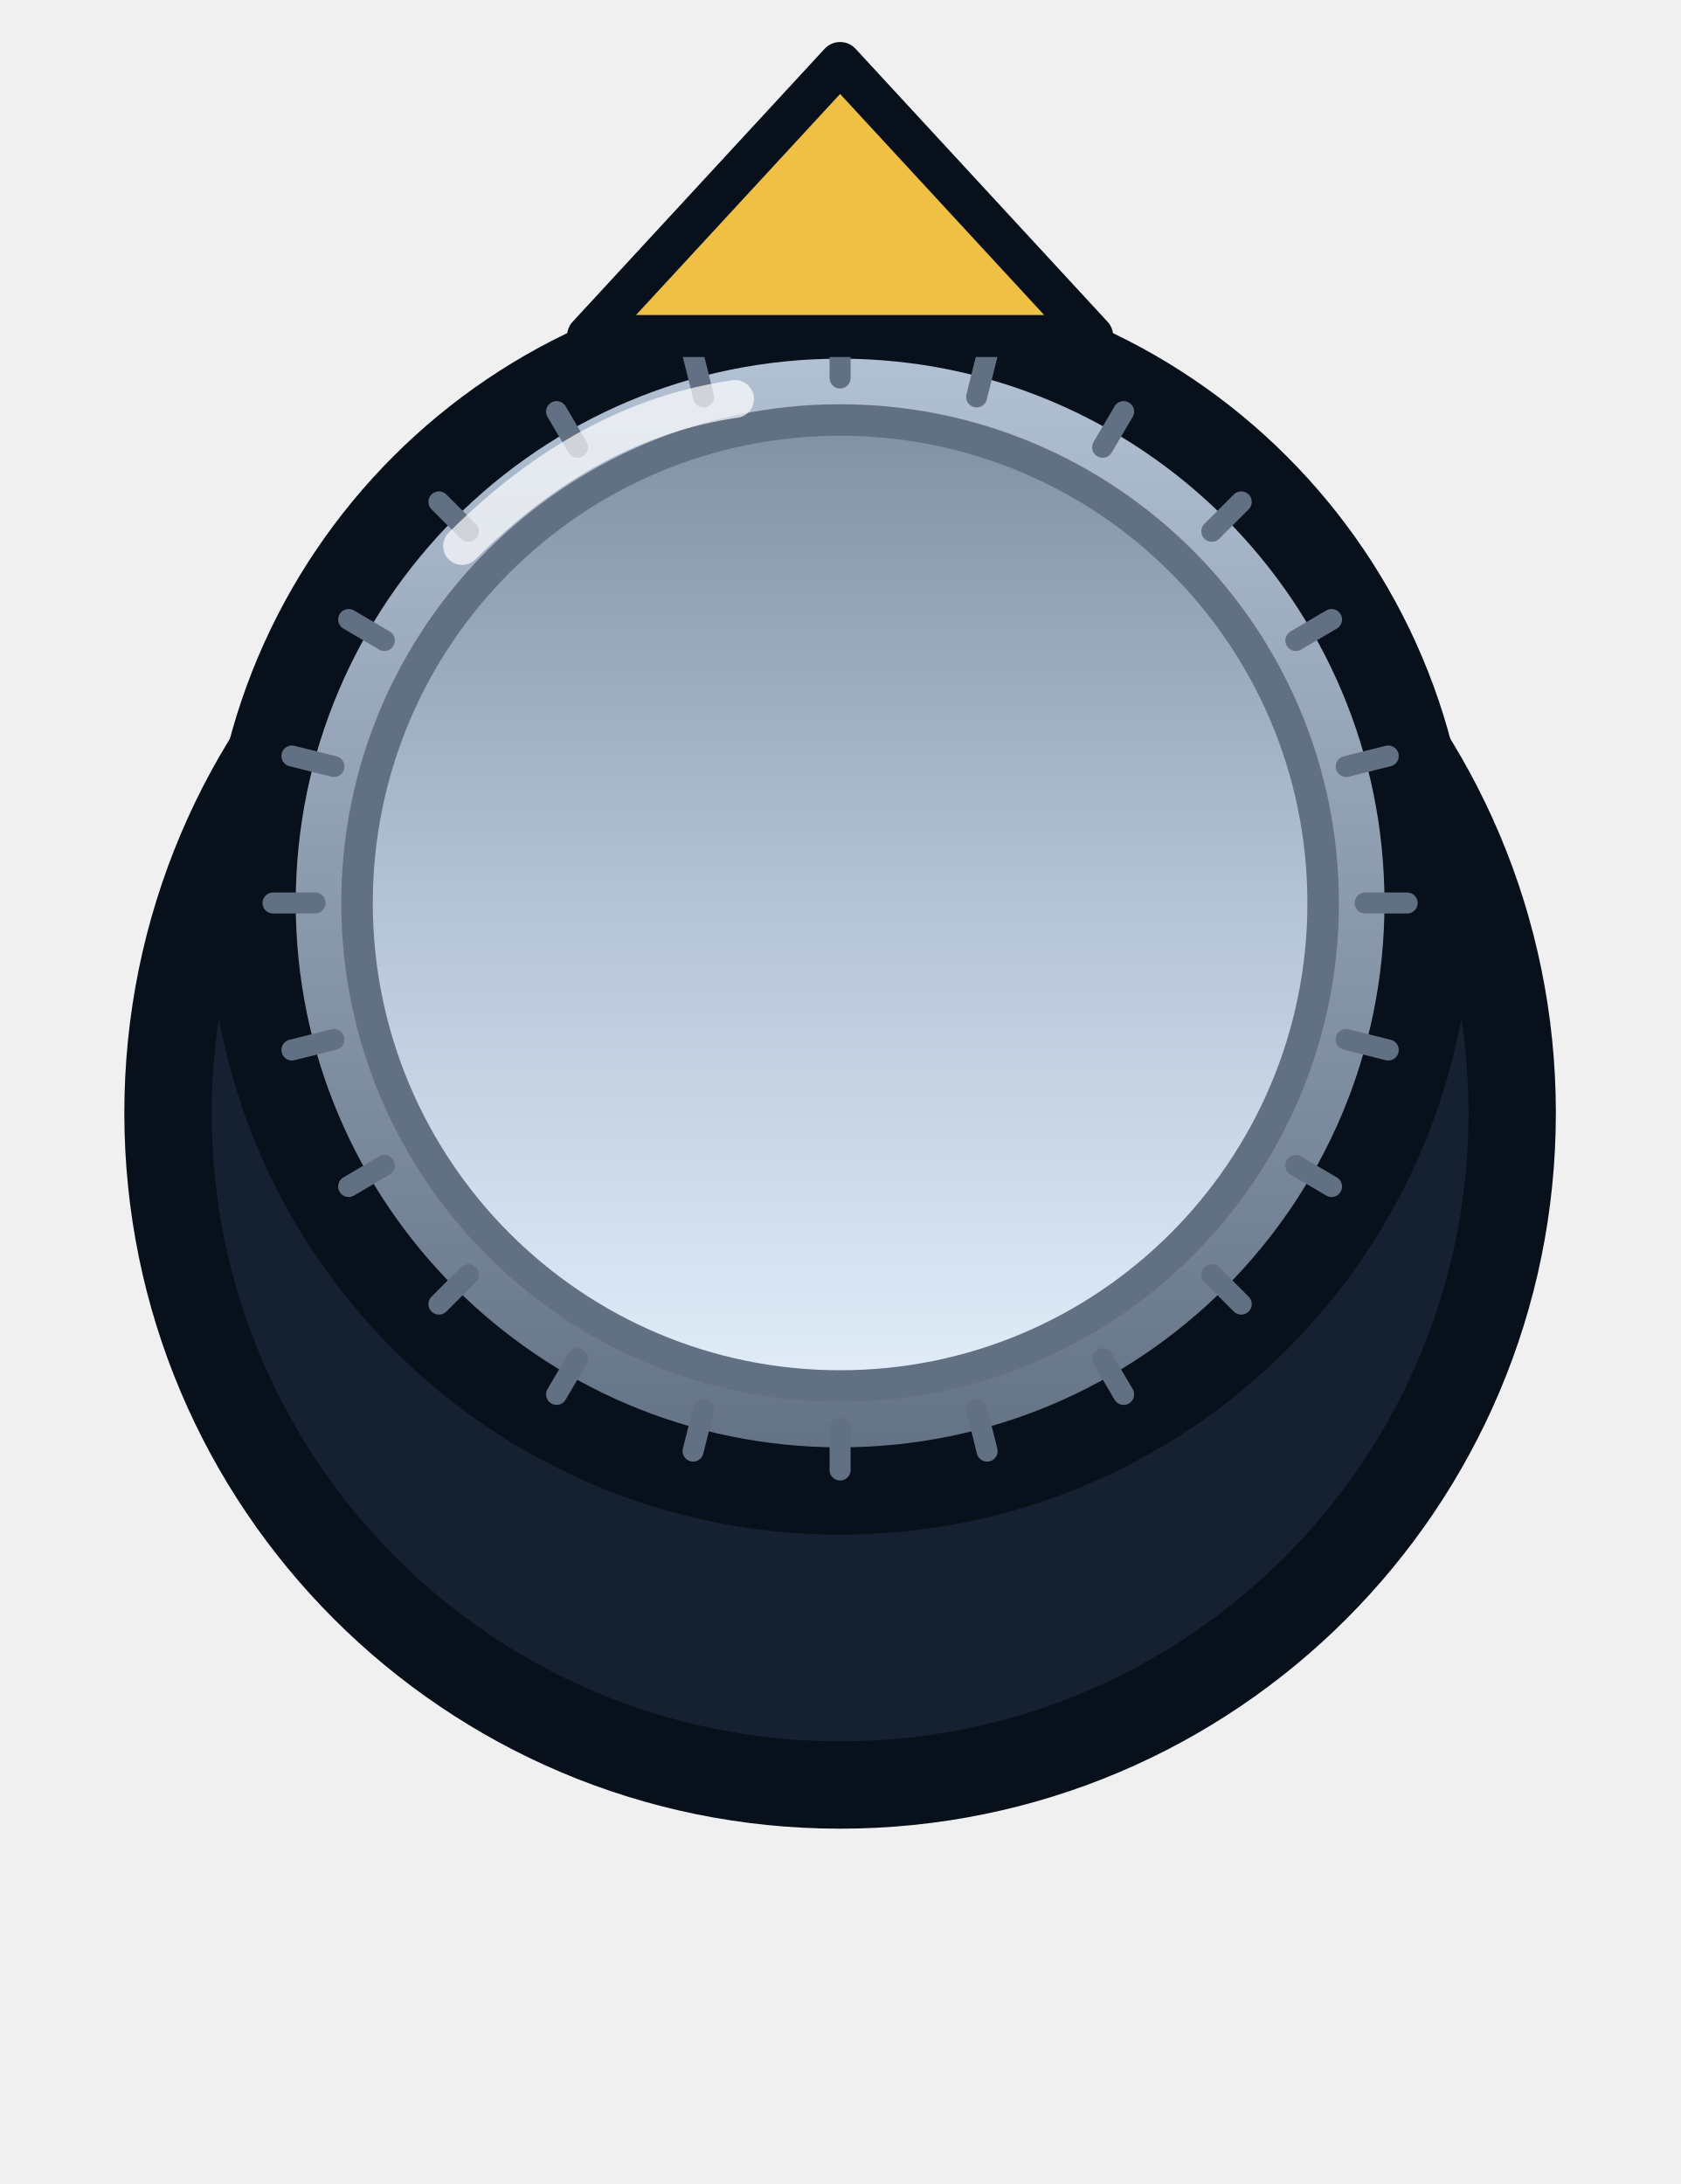
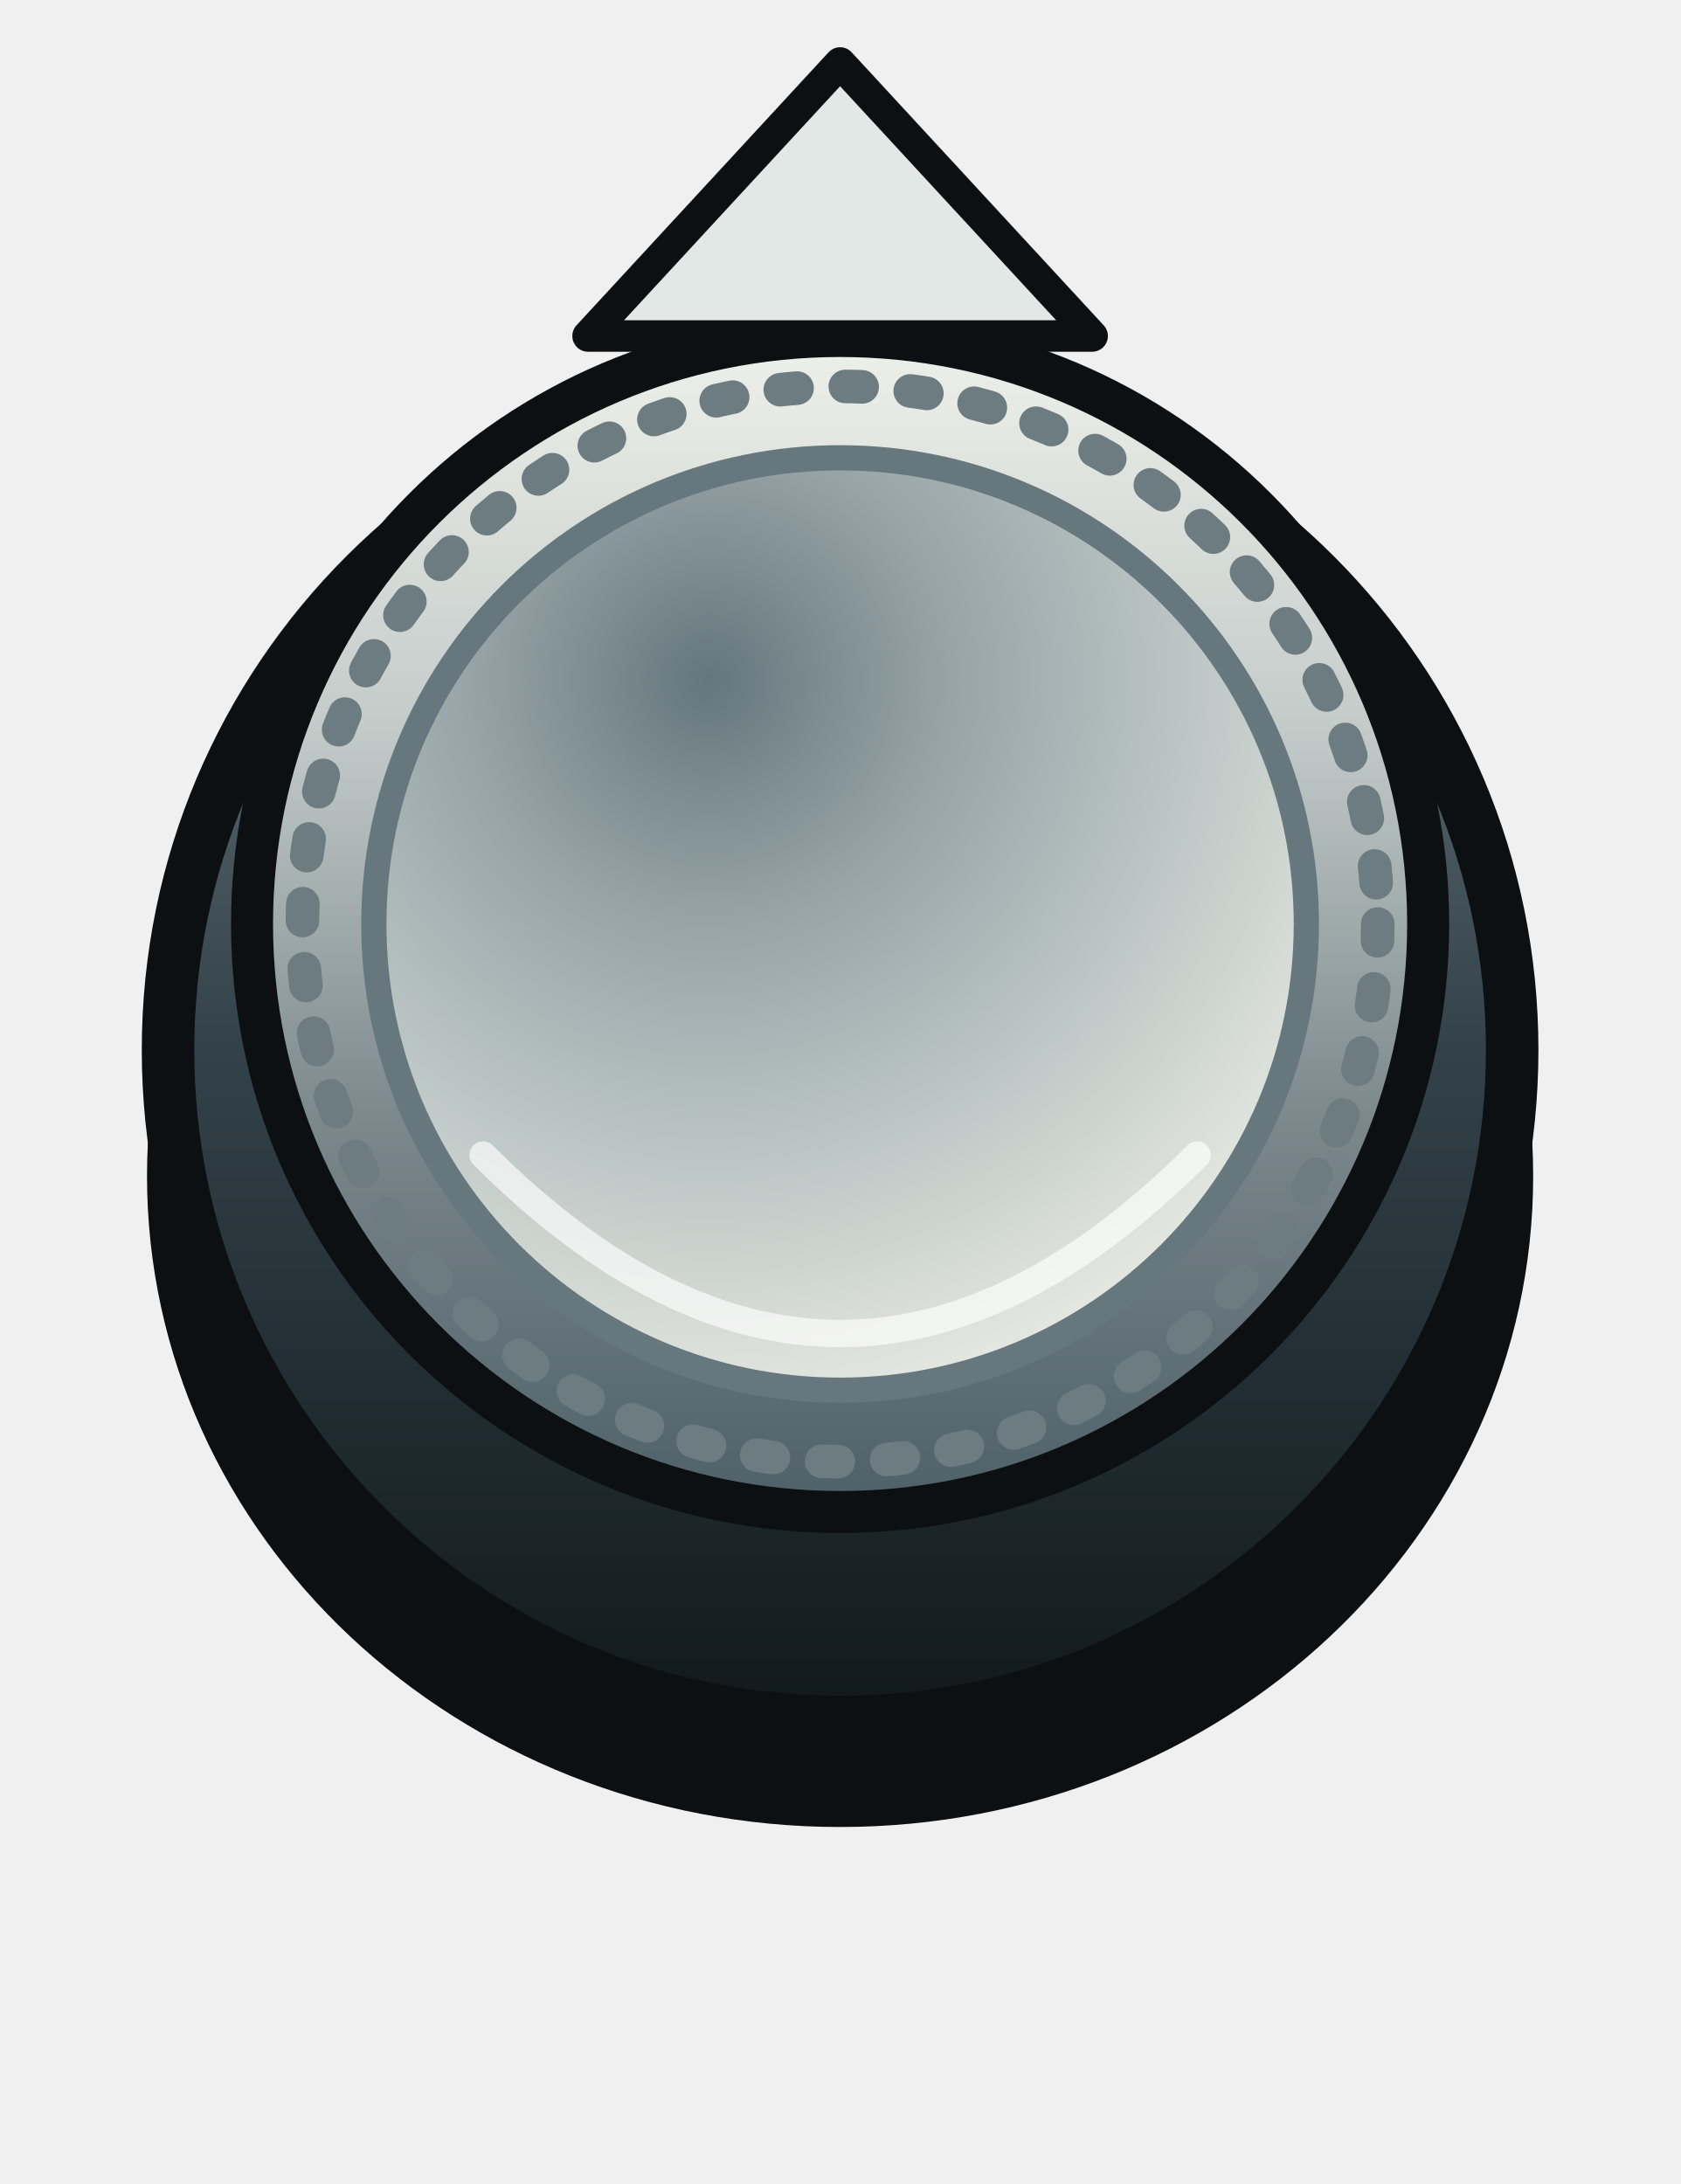
<svg xmlns="http://www.w3.org/2000/svg" viewBox="0 0 80 104" stroke-linecap="round" stroke-linejoin="round">
  <defs>
-     <linearGradient id="stick-up-rim" x2="0" y2="1">
-       <stop offset="0" stop-color="#b4c3d6" />
-       <stop offset="1" stop-color="#627083" />
+     <linearGradient id="stick-up-well" x1="0" y1="0" x2="0" y2="1">
+       <stop offset="0.000" stop-color="#75848b" />
+       <stop offset="0.500" stop-color="#334249" />
+       <stop offset="1.000" stop-color="#11191d" />
    </linearGradient>
-     <linearGradient id="stick-up-disc" x2="0" y2="1">
-       <stop offset="0" stop-color="#8191a4" />
-       <stop offset="0.5" stop-color="#b4c3d6" />
-       <stop offset="1" stop-color="#e2edf9" />
+     <linearGradient id="stick-up-rim" x1="0" y1="0" x2="0" y2="1">
+       <stop offset="0.000" stop-color="#eef0ea" />
+       <stop offset="0.333" stop-color="#c3cbc9" />
+       <stop offset="0.667" stop-color="#7b888c" />
+       <stop offset="1.000" stop-color="#4e6068" />
    </linearGradient>
+     <radialGradient id="stick-up-dish" cx="36%" cy="24%" r="78%">
+       <stop offset="0.000" stop-color="#65767c" />
+       <stop offset="0.333" stop-color="#97a5a8" />
+       <stop offset="0.667" stop-color="#bdc7c5" />
+       <stop offset="1.000" stop-color="#e4e7e0" />
+     </radialGradient>
  </defs>
-   <circle cx="40" cy="53" r="32" fill="#152131" stroke="#08101c" stroke-width="4.16" />
-   <circle cx="40" cy="43" r="28" fill="url(#stick-up-rim)" stroke="#08101c" stroke-width="4.16" />
-   <circle cx="40" cy="43" r="23" fill="url(#stick-up-disc)" stroke="#627083" stroke-width="1.5" />
-   <path d="M65.0 43.0 67.0 43.0" stroke="#627083" stroke-width="1" />
-   <path d="M64.1 49.5 66.1 50.0" stroke="#627083" stroke-width="1" />
-   <path d="M61.7 55.5 63.4 56.5" stroke="#627083" stroke-width="1" />
-   <path d="M57.7 60.7 59.1 62.1" stroke="#627083" stroke-width="1" />
-   <path d="M52.5 64.7 53.5 66.4" stroke="#627083" stroke-width="1" />
-   <path d="M46.5 67.1 47.0 69.1" stroke="#627083" stroke-width="1" />
-   <path d="M40.0 68.0 40.0 70.0" stroke="#627083" stroke-width="1" />
-   <path d="M33.5 67.1 33.0 69.1" stroke="#627083" stroke-width="1" />
-   <path d="M27.5 64.7 26.5 66.4" stroke="#627083" stroke-width="1" />
-   <path d="M22.3 60.7 20.9 62.1" stroke="#627083" stroke-width="1" />
-   <path d="M18.3 55.5 16.6 56.5" stroke="#627083" stroke-width="1" />
-   <path d="M15.9 49.5 13.9 50.0" stroke="#627083" stroke-width="1" />
-   <path d="M15.0 43.0 13.0 43.0" stroke="#627083" stroke-width="1" />
-   <path d="M15.9 36.5 13.9 36.0" stroke="#627083" stroke-width="1" />
-   <path d="M18.3 30.5 16.6 29.5" stroke="#627083" stroke-width="1" />
-   <path d="M22.3 25.3 20.9 23.9" stroke="#627083" stroke-width="1" />
-   <path d="M27.5 21.3 26.5 19.6" stroke="#627083" stroke-width="1" />
-   <path d="M33.5 18.9 33.0 16.9" stroke="#627083" stroke-width="1" />
-   <path d="M40.0 18.0 40.0 16.0" stroke="#627083" stroke-width="1" />
-   <path d="M46.5 18.9 47.0 16.9" stroke="#627083" stroke-width="1" />
-   <path d="M52.5 21.3 53.5 19.6" stroke="#627083" stroke-width="1" />
-   <path d="M57.7 25.3 59.1 23.9" stroke="#627083" stroke-width="1" />
-   <path d="M61.7 30.5 63.4 29.5" stroke="#627083" stroke-width="1" />
-   <path d="M64.1 36.5 66.1 36.0" stroke="#627083" stroke-width="1" />
-   <path d="M22 26q6-6 13-7" fill="none" stroke="#fff" stroke-opacity=".7" stroke-width="1.8" />
-   <path d="M40 3 28 16h24Z" fill="#f0c045" stroke="#08101c" stroke-width="2" />
+   <ellipse cx="40" cy="56" rx="33" ry="31" fill="#0c1012" />
+   <circle cx="40" cy="50" r="32" fill="url(#stick-up-well)" stroke="#0c1012" stroke-width="2.5" />
+   <circle cx="40" cy="44" r="28" fill="url(#stick-up-rim)" stroke="#0c1012" stroke-width="2" />
+   <circle cx="40" cy="44" r="25.6" fill="none" stroke="#6c7c81" stroke-width="1.6" stroke-dasharray=".8 2.3" />
+   <circle cx="40" cy="44" r="22.2" fill="url(#stick-up-dish)" stroke="#66777e" stroke-width="1.2" />
+   <path d="M23 55q17 17 34 0" fill="none" stroke="#fff" stroke-opacity=".65" stroke-width="1.3" />
+   <path d="M40 3 28 16h24z" fill="#e2e8e6" stroke="#0c1012" stroke-width="1.5" />
</svg>
